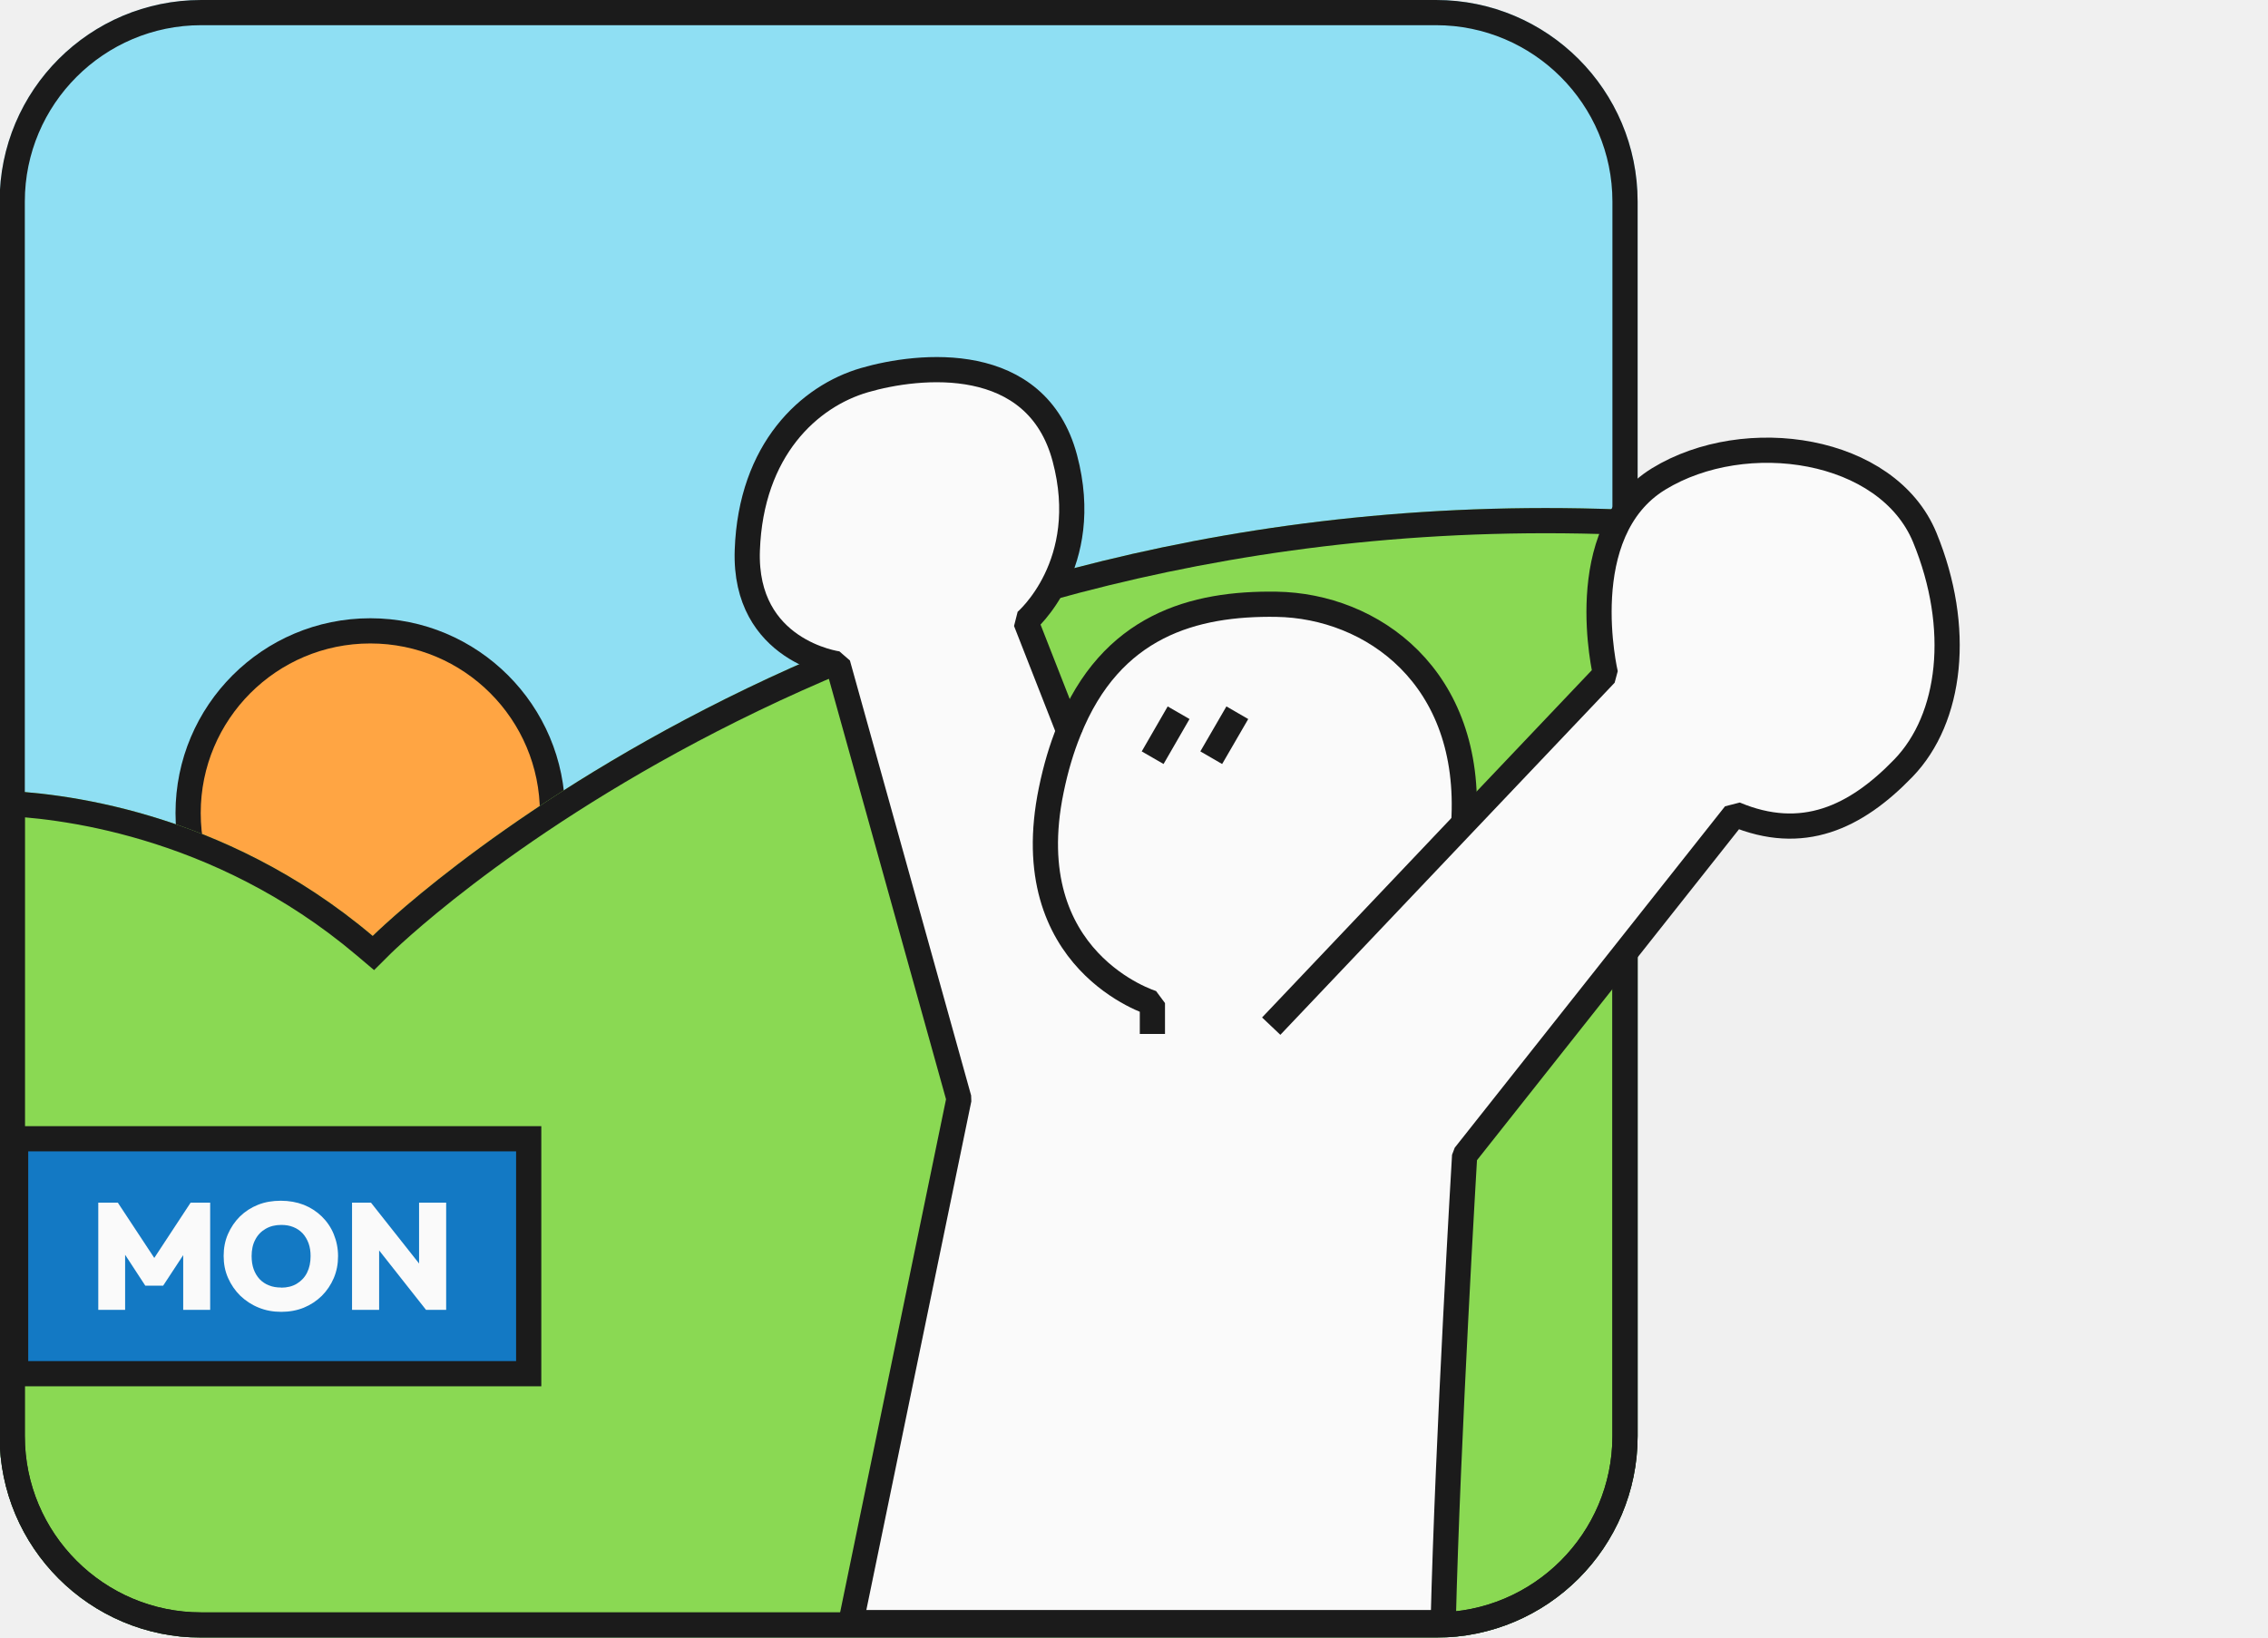
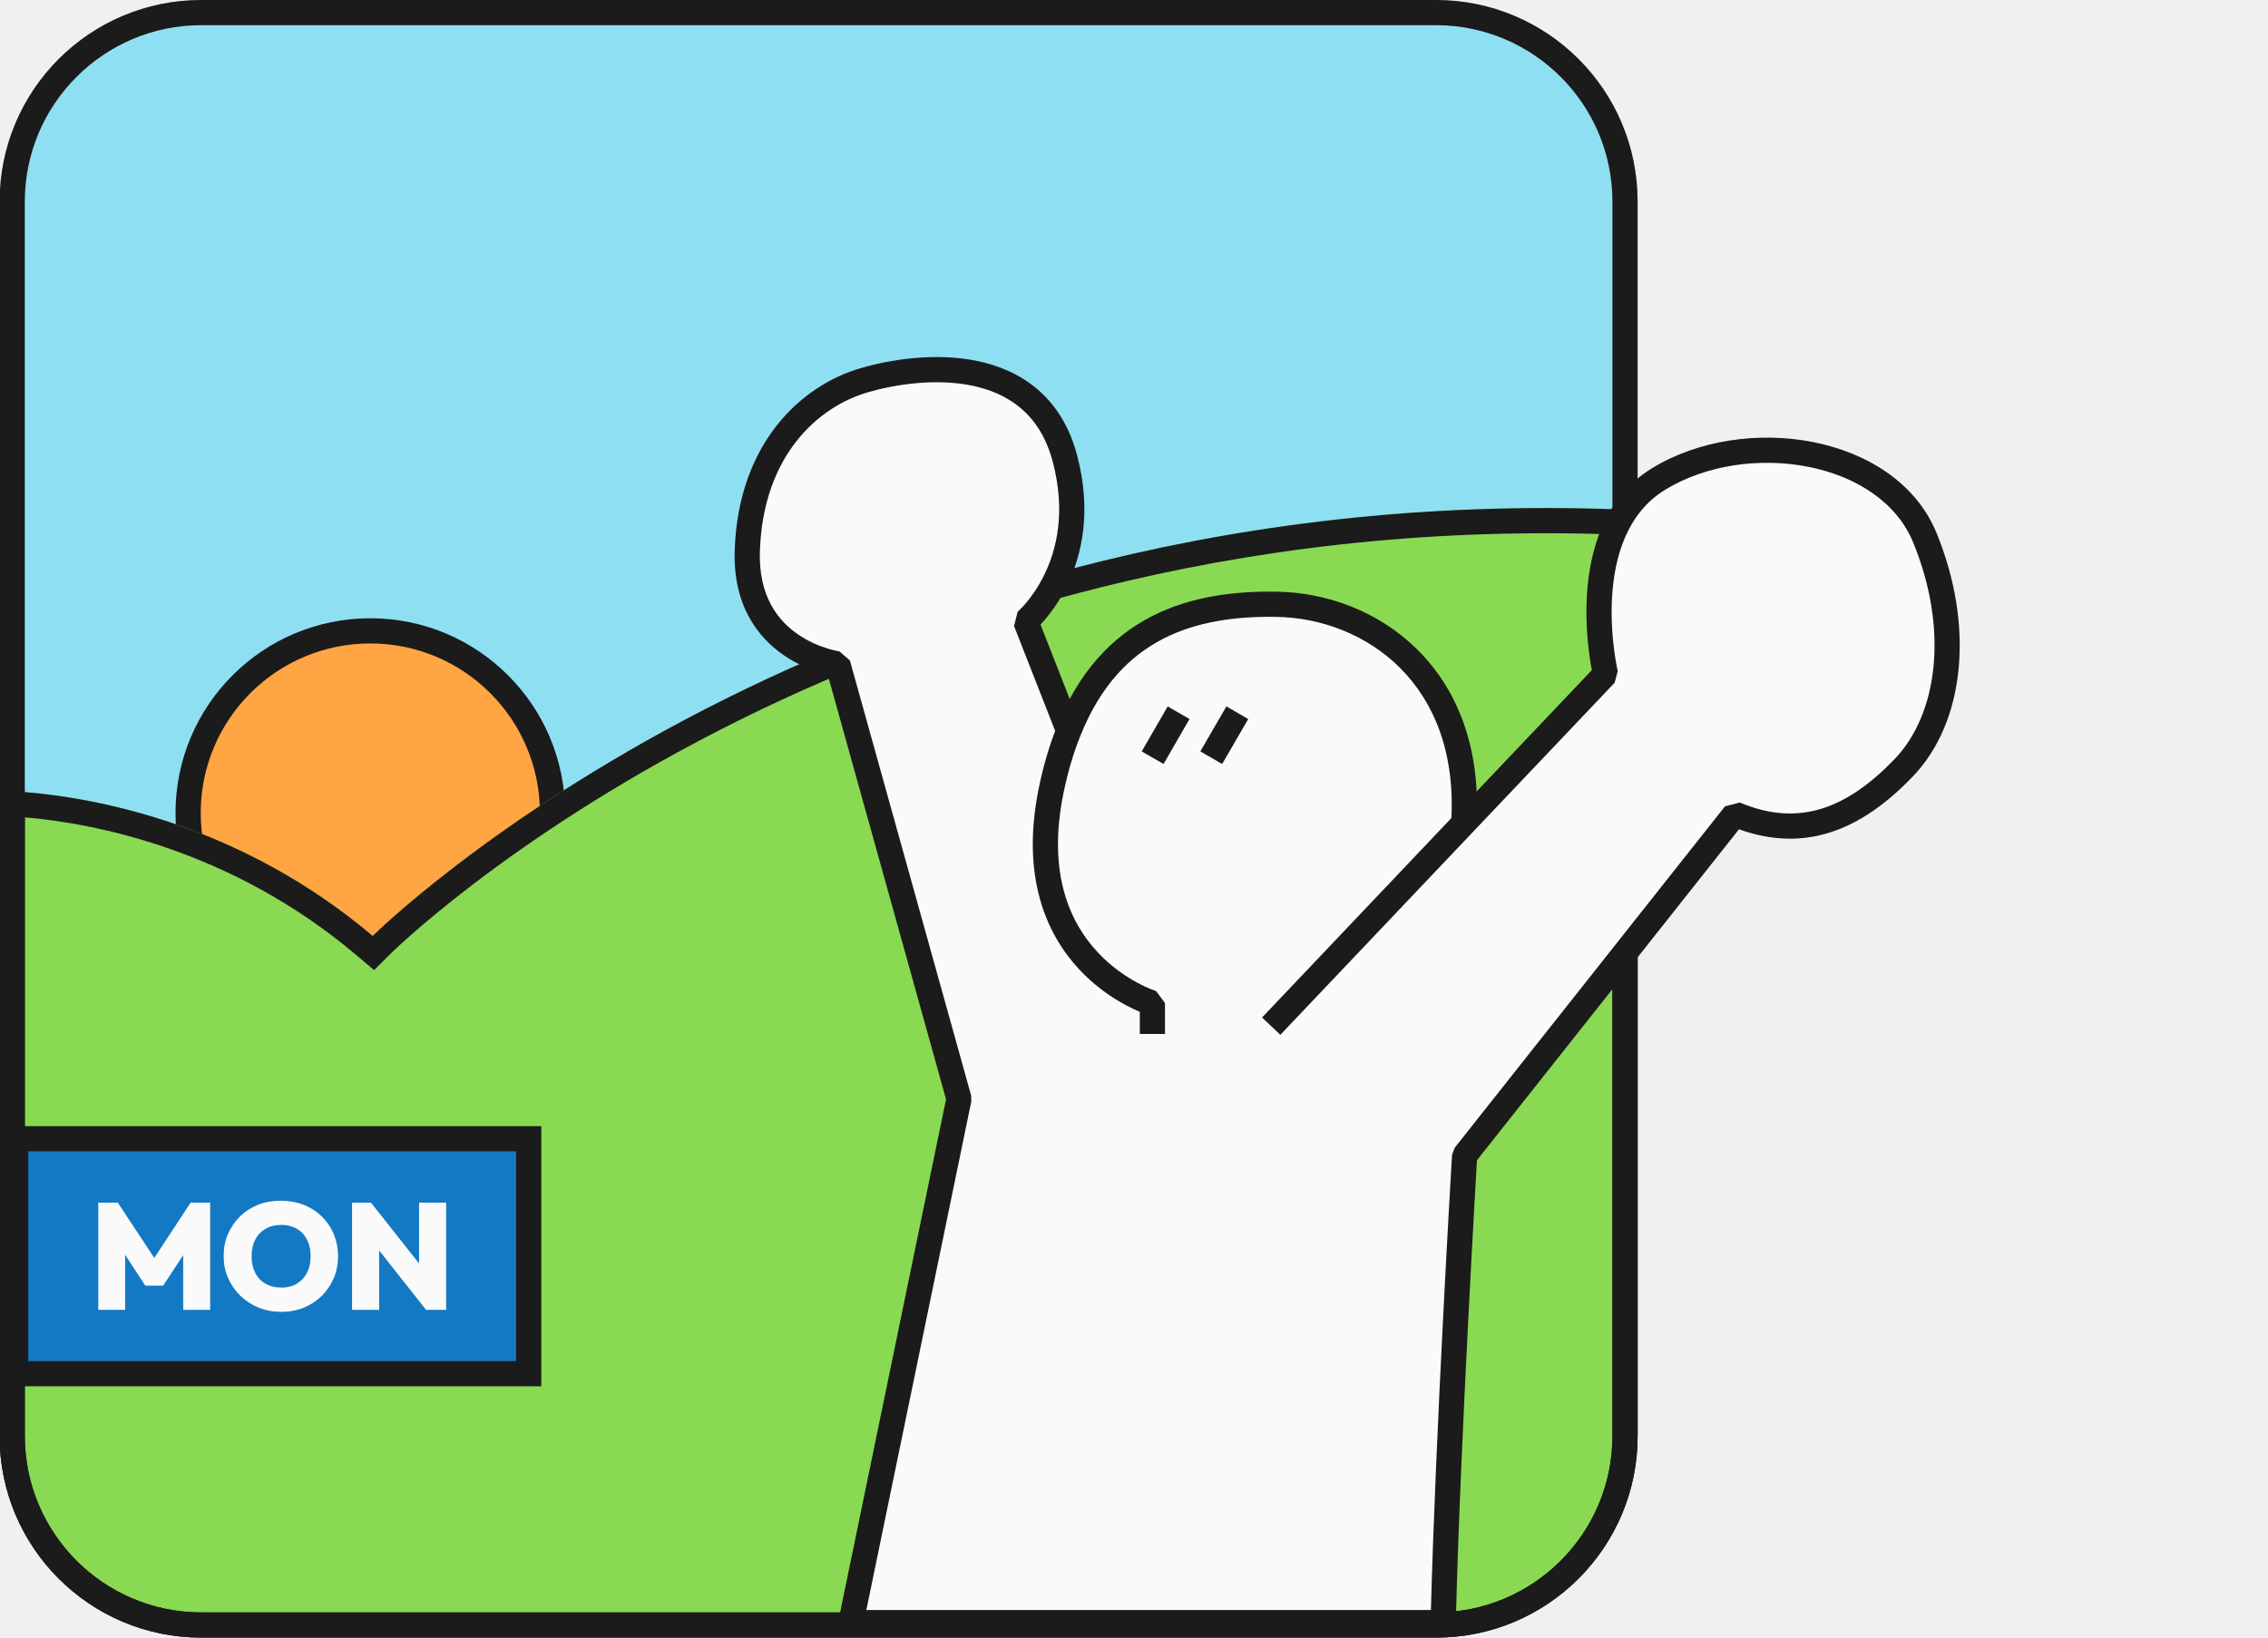
<svg xmlns="http://www.w3.org/2000/svg" width="180" height="130" viewBox="0 0 180 130" fill="none">
-   <g clip-path="url(#clip0_2324_13925)">
+   <g clip-path="url(#clip0_3204_230)">
    <path d="M113.97 0H15.97C7.133 0 -0.03 7.163 -0.03 16V114C-0.03 122.837 7.133 130 15.97 130H113.97C122.807 130 129.97 122.837 129.97 114V16C129.97 7.163 122.807 0 113.97 0Z" fill="#8FDFF3" />
-     <path d="M29.39 79C37.376 79 43.85 72.526 43.85 64.54C43.85 56.554 37.376 50.08 29.39 50.08C21.404 50.08 14.93 56.554 14.93 64.54C14.93 72.526 21.404 79 29.39 79Z" fill="#FFA543" stroke="#1B1B1B" stroke-width="2" stroke-miterlimit="10" />
-     <mask id="path-3-inside-1_2324_13925" fill="white">
-       <path fill-rule="evenodd" clip-rule="evenodd" d="M129.97 40.503C66.543 37.52 29.58 74.3 29.58 74.3C17.622 64.188 4.409 62.896 -0.03 62.762V114C-0.03 122.837 7.133 130 15.97 130H113.97C122.807 130 129.97 122.837 129.97 114V40.503Z" />
-     </mask>
+     <path d="M29.39 79C37.376 79 43.85 72.526 43.85 64.54C43.85 56.554 37.376 50.08 29.39 50.08C21.404 50.08 14.93 56.554 14.93 64.54C14.93 72.526 21.404 79 29.39 79Z" fill="#FFA543" />
+     <path fill-rule="evenodd" clip-rule="evenodd" d="M29.39 51.08C21.956 51.08 15.93 57.106 15.93 64.54C15.93 71.974 21.956 78 29.39 78C36.824 78 42.85 71.974 42.85 64.54C42.85 57.106 36.824 51.08 29.39 51.08ZM13.93 64.54C13.93 56.002 20.852 49.08 29.39 49.08C37.928 49.08 44.85 56.002 44.85 64.54C44.85 73.078 37.928 80 29.39 80C20.852 80 13.93 73.078 13.93 64.54Z" fill="#1B1B1B" />
    <path fill-rule="evenodd" clip-rule="evenodd" d="M129.97 40.503C66.543 37.52 29.58 74.3 29.58 74.3C17.622 64.188 4.409 62.896 -0.03 62.762V114C-0.03 122.837 7.133 130 15.97 130H113.97C122.807 130 129.97 122.837 129.97 114V40.503Z" fill="#8AD953" />
-     <path d="M29.58 74.3L28.289 75.827L29.69 77.012L30.991 75.718L29.58 74.3ZM129.97 40.503H131.97V38.594L130.064 38.505L129.97 40.503ZM-0.03 62.762L0.03 60.763L-2.03 60.7V62.762H-0.03ZM29.58 74.3C30.991 75.718 30.99 75.718 30.99 75.719C30.99 75.718 30.99 75.719 30.99 75.719C30.99 75.718 30.991 75.717 30.992 75.716C30.995 75.713 31 75.708 31.008 75.701C31.022 75.687 31.046 75.664 31.078 75.632C31.143 75.57 31.244 75.473 31.379 75.346C31.651 75.091 32.063 74.712 32.614 74.226C33.717 73.255 35.372 71.86 37.56 70.189C41.937 66.849 48.44 62.411 56.904 58.062C73.829 49.365 98.58 41.029 129.876 42.5L130.064 38.505C97.933 36.994 72.489 45.556 55.076 54.504C46.371 58.977 39.669 63.548 35.133 67.01C32.865 68.741 31.137 70.196 29.97 71.225C29.386 71.739 28.943 72.147 28.642 72.429C28.491 72.571 28.377 72.68 28.298 72.757C28.258 72.795 28.228 72.825 28.206 72.846C28.196 72.856 28.187 72.865 28.181 72.871C28.178 72.874 28.175 72.876 28.174 72.878C28.172 72.879 28.172 72.88 28.171 72.881C28.17 72.882 28.169 72.882 29.58 74.3ZM-0.09 64.761C4.131 64.888 16.82 66.129 28.289 75.827L30.871 72.773C18.424 62.247 4.688 60.903 0.03 60.763L-0.09 64.761ZM-2.03 62.762V114H1.97V62.762H-2.03ZM-2.03 114C-2.03 123.941 6.029 132 15.97 132V128C8.238 128 1.97 121.732 1.97 114H-2.03ZM15.97 132H113.97V128H15.97V132ZM113.97 132C123.911 132 131.97 123.941 131.97 114H127.97C127.97 121.732 121.702 128 113.97 128V132ZM131.97 114V40.503H127.97V114H131.97Z" fill="#1B1B1B" mask="url(#path-3-inside-1_2324_13925)" />
+     <path fill-rule="evenodd" clip-rule="evenodd" d="M29.69 77.012L28.289 75.827C18.314 67.393 7.418 65.355 1.97 64.884V114C1.97 121.732 8.238 128 15.97 128H113.97C121.702 128 127.97 121.732 127.97 114V42.423C97.574 41.369 73.484 49.542 56.904 58.062C48.44 62.411 41.937 66.849 37.56 70.19C35.372 71.86 33.717 73.255 32.614 74.226C32.063 74.712 31.651 75.091 31.379 75.346C31.244 75.473 31.143 75.57 31.078 75.632C31.046 75.664 31.022 75.687 31.008 75.701L30.992 75.716L30.991 75.718M29.58 74.3C19.082 65.422 7.617 63.343 1.97 62.877C1.185 62.812 0.512 62.778 -0.03 62.762V114C-0.03 122.837 7.133 130 15.97 130H113.97C122.807 130 129.97 122.837 129.97 114V40.503C66.543 37.52 29.58 74.3 29.58 74.3Z" fill="#1B1B1B" />
+     <path d="M113.97 2C121.69 2 127.97 8.28 127.97 16V114C127.97 121.72 121.69 128 113.97 128H15.97C8.25 128 1.97 121.72 1.97 114V16C1.97 8.28 8.25 2 15.97 2H113.97ZM113.97 0H15.97C7.13 0 -0.03 7.16 -0.03 16V114C-0.03 122.84 7.13 130 15.97 130H113.97C122.81 130 129.97 122.84 129.97 114V16C129.97 7.16 122.81 0 113.97 0Z" fill="#1B1B1B" />
+     <path d="M84.82 58.03C88.18 49.62 94.78 47.87 101.31 47.97C108.87 48.09 116.91 53.72 116.17 65.36L127.42 53.51C127.42 53.51 124.74 42.25 131.64 38.02C138.54 33.8 149.8 35.49 152.76 42.67C155.71 49.85 154.87 57.03 151.07 60.97C147.27 64.91 143.04 66.88 137.69 64.63L116.24 91.73C116.24 91.73 114.9 114.16 114.54 128.81H67.53L76.11 87.23L66.49 52.7C66.49 52.7 59.03 51.72 59.31 43.69C59.59 35.67 64.24 31.45 68.6 30.18C72.96 28.91 82.26 27.93 84.51 36.37C86.76 44.82 81.41 49.33 81.41 49.33L84.82 58.03Z" fill="#FAFAFA" />
+     <path fill-rule="evenodd" clip-rule="evenodd" d="M77.144 30.613C74.214 30.008 70.977 30.529 68.88 31.14C64.926 32.292 60.574 36.145 60.309 43.725C60.183 47.357 61.777 49.301 63.359 50.38C64.171 50.935 64.999 51.27 65.627 51.467C65.94 51.565 66.198 51.627 66.374 51.663C66.462 51.682 66.529 51.694 66.571 51.701C66.593 51.704 66.608 51.707 66.616 51.708L66.621 51.709C66.621 51.709 66.621 51.708 66.621 51.709L67.453 52.432L77.073 86.962L77.089 87.432L68.509 129.012L66.551 128.608L75.082 87.265L65.691 53.559C65.502 53.514 65.279 53.454 65.03 53.376C64.269 53.138 63.249 52.727 62.231 52.032C60.153 50.614 58.157 48.053 58.31 43.655C58.606 35.195 63.554 30.608 68.32 29.22C70.583 28.561 74.176 27.957 77.549 28.654C79.248 29.006 80.924 29.694 82.338 30.904C83.76 32.12 84.866 33.822 85.476 36.112C86.67 40.595 85.852 44.08 84.704 46.454C84.133 47.634 83.486 48.53 82.976 49.137C82.833 49.307 82.7 49.456 82.582 49.581L85.753 57.671L85.903 58.061L84.037 58.779L83.889 58.395L83.887 58.389L80.479 49.695L80.765 48.567C80.765 48.566 80.765 48.566 80.765 48.567L80.764 48.567L80.767 48.564C80.772 48.559 80.783 48.55 80.797 48.537C80.826 48.511 80.873 48.467 80.933 48.407C81.055 48.288 81.234 48.101 81.445 47.85C81.868 47.347 82.418 46.588 82.903 45.583C83.868 43.59 84.6 40.595 83.544 36.627C83.029 34.698 82.129 33.357 81.038 32.423C79.939 31.483 78.596 30.913 77.144 30.613Z" fill="#1B1B1B" />
+     <path fill-rule="evenodd" clip-rule="evenodd" d="M143.485 37.051C139.65 36.3 135.371 36.91 132.163 38.873C129.136 40.728 128.127 44.176 127.941 47.409C127.849 49.002 127.963 50.477 128.101 51.558C128.17 52.096 128.244 52.533 128.301 52.832C128.329 52.982 128.353 53.096 128.369 53.172C128.377 53.21 128.384 53.239 128.388 53.257L128.392 53.276L128.393 53.279C128.393 53.279 128.393 53.279 128.393 53.279L128.145 54.199L116.895 66.048L101.615 82.148L100.165 80.772L115.445 64.672L126.335 53.2C126.272 52.867 126.191 52.392 126.117 51.811C125.968 50.648 125.843 49.044 125.944 47.294C126.143 43.839 127.244 39.542 131.117 37.167L131.118 37.167C134.809 34.91 139.61 34.255 143.87 35.089C148.123 35.922 152.035 38.288 153.684 42.289L153.685 42.29C156.728 49.696 155.958 57.343 151.79 61.664C149.827 63.699 147.684 65.301 145.266 66.074C143.023 66.791 140.617 66.771 138.015 65.831L117.22 92.104C117.21 92.268 117.197 92.496 117.18 92.781C117.143 93.422 117.089 94.355 117.023 95.52C116.892 97.85 116.714 101.11 116.524 104.827C116.144 112.264 115.719 121.523 115.54 128.835L114.54 129.81H67.53V127.81H113.565C113.758 120.637 114.163 111.84 114.526 104.725C114.716 101.004 114.895 97.74 115.027 95.407C115.092 94.241 115.146 93.307 115.183 92.664C115.202 92.343 115.217 92.095 115.227 91.927L115.242 91.671C115.242 91.671 115.242 91.67 116.24 91.73L115.242 91.67L115.456 91.109L136.906 64.009L138.078 63.708C140.551 64.749 142.701 64.794 144.657 64.169C146.641 63.534 148.513 62.181 150.35 60.276C153.782 56.717 154.692 50.004 151.835 43.05C150.524 39.871 147.326 37.803 143.485 37.051Z" fill="#1B1B1B" />
+     <path fill-rule="evenodd" clip-rule="evenodd" d="M90.614 59.65L92.674 56.08L94.406 57.08L92.346 60.65L90.614 59.65Z" fill="#1B1B1B" />
+     <path fill-rule="evenodd" clip-rule="evenodd" d="M95.265 59.648L97.335 56.078L99.065 57.082L96.995 60.652L95.265 59.648Z" fill="#1B1B1B" />
+     <path fill-rule="evenodd" clip-rule="evenodd" d="M92.332 50.699C89.677 52.057 87.346 54.403 85.749 58.401L85.747 58.406L85.747 58.406C85.212 59.724 84.759 61.224 84.41 62.931L84.409 62.931C83.074 69.426 84.991 73.321 87.126 75.605C88.212 76.767 89.383 77.541 90.284 78.023C90.733 78.264 91.111 78.43 91.371 78.534C91.502 78.586 91.602 78.623 91.668 78.645C91.687 78.652 91.703 78.657 91.715 78.662C91.724 78.665 91.732 78.667 91.738 78.669L91.75 78.673L91.751 78.673C91.751 78.673 91.751 78.673 91.751 78.674L92.46 79.63V82.08H90.46V80.322C90.159 80.196 89.776 80.02 89.339 79.786C88.297 79.228 86.935 78.33 85.664 76.97C83.084 74.209 80.986 69.654 82.45 62.529C82.821 60.717 83.307 59.098 83.892 57.657C85.655 53.246 88.303 50.513 91.421 48.919C94.511 47.338 97.978 46.919 101.325 46.97L101.326 46.97C105.338 47.034 109.496 48.558 112.561 51.64C115.641 54.735 117.549 59.333 117.17 65.398C117.168 65.46 117.164 65.512 117.162 65.536C117.159 65.577 117.16 65.577 117.16 65.57H115.16C115.16 65.493 115.165 65.423 115.168 65.394C115.17 65.365 115.17 65.357 115.17 65.357C115.17 65.357 115.17 65.358 115.17 65.36L115.172 65.297C115.526 59.734 113.785 55.705 111.144 53.05C108.484 50.377 104.842 49.026 101.295 48.97M92.332 50.699C95.014 49.327 98.111 48.921 101.294 48.97L92.332 50.699Z" fill="#1B1B1B" />
    <path d="M41.97 90.4H1.24V109.05H41.97V90.4Z" fill="#1379C4" />
    <path d="M40.96 91.4V108.05H2.24V91.4H40.96ZM42.96 89.4H0.24V110.05H42.96V89.4Z" fill="#1B1B1B" />
-     <path d="M113.97 2C121.69 2 127.97 8.28 127.97 16V114C127.97 121.72 121.69 128 113.97 128H15.97C8.25 128 1.97 121.72 1.97 114V16C1.97 8.28 8.25 2 15.97 2H113.97ZM113.97 0H15.97C7.13 0 -0.03 7.16 -0.03 16V114C-0.03 122.84 7.13 130 15.97 130H113.97C122.81 130 129.97 122.84 129.97 114V16C129.97 7.16 122.81 0 113.97 0Z" fill="#1B1B1B" />
-     <path d="M84.82 58.03C88.18 49.62 94.78 47.87 101.31 47.97C108.87 48.09 116.91 53.72 116.17 65.36L127.42 53.51C127.42 53.51 124.74 42.25 131.64 38.02C138.54 33.8 149.8 35.49 152.76 42.67C155.71 49.85 154.87 57.03 151.07 60.97C147.27 64.91 143.04 66.88 137.69 64.63L116.24 91.73C116.24 91.73 114.9 114.16 114.54 128.81H67.53L76.11 87.23L66.49 52.7C66.49 52.7 59.03 51.72 59.31 43.69C59.59 35.67 64.24 31.45 68.6 30.18C72.96 28.91 82.26 27.93 84.51 36.37C86.76 44.82 81.41 49.33 81.41 49.33L84.82 58.03Z" fill="#FAFAFA" />
-     <path d="M67.53 128.81L76.11 87.23L66.49 52.7C66.49 52.7 59.03 51.72 59.31 43.69C59.59 35.67 64.24 31.45 68.6 30.18C72.96 28.91 82.26 27.93 84.51 36.37C86.76 44.82 81.41 49.33 81.41 49.33L84.82 58.03L84.97 58.42" stroke="#1B1B1B" stroke-width="2" stroke-linejoin="bevel" />
-     <path d="M100.89 81.46L116.17 65.36L127.42 53.51C127.42 53.51 124.74 42.25 131.64 38.02C138.54 33.8 149.8 35.49 152.76 42.67C155.71 49.85 154.87 57.03 151.07 60.97C147.27 64.91 143.04 66.88 137.69 64.63L116.24 91.73C116.24 91.73 114.9 114.16 114.54 128.81H67.53" stroke="#1B1B1B" stroke-width="2" stroke-linejoin="bevel" />
-     <path d="M93.54 56.58L91.48 60.15" stroke="#1B1B1B" stroke-width="2" stroke-linejoin="bevel" />
-     <path d="M98.2 56.58L96.13 60.15" stroke="#1B1B1B" stroke-width="2" stroke-linejoin="bevel" />
-     <path d="M91.46 82.08V79.63C91.46 79.63 80.63 76.35 83.43 62.73C83.79 60.97 84.26 59.41 84.82 58.03C88.18 49.62 94.78 47.87 101.31 47.97C108.87 48.09 116.91 53.72 116.17 65.36C116.17 65.43 116.16 65.5 116.16 65.57" stroke="#1B1B1B" stroke-width="2" stroke-linejoin="bevel" />
    <path d="M7.8 103.98V95.47H9.35L12.6 100.4H11.89L15.13 95.47H16.68V103.98H14.54V99.04L14.88 99.12L12.95 102.06H11.53L9.61 99.12L9.93 99.04V103.98H7.79H7.8Z" fill="#FAFAFA" />
    <path d="M22.33 104.14C21.67 104.14 21.07 104.03 20.52 103.8C19.97 103.58 19.49 103.26 19.07 102.86C18.66 102.46 18.34 101.99 18.1 101.45C17.86 100.91 17.75 100.33 17.75 99.7C17.75 99.07 17.86 98.5 18.09 97.97C18.32 97.44 18.64 96.97 19.04 96.57C19.45 96.17 19.93 95.86 20.48 95.64C21.03 95.42 21.64 95.32 22.29 95.32C22.94 95.32 23.55 95.43 24.1 95.64C24.65 95.86 25.13 96.17 25.54 96.57C25.95 96.97 26.27 97.44 26.49 97.98C26.71 98.52 26.83 99.1 26.83 99.72C26.83 100.34 26.72 100.92 26.49 101.46C26.26 102 25.94 102.47 25.54 102.87C25.13 103.27 24.65 103.59 24.11 103.81C23.57 104.03 22.96 104.14 22.32 104.14H22.33ZM22.31 102.22C22.78 102.22 23.2 102.12 23.55 101.91C23.9 101.7 24.18 101.41 24.37 101.03C24.56 100.65 24.65 100.21 24.65 99.71C24.65 99.34 24.6 99.01 24.49 98.7C24.38 98.4 24.22 98.13 24.02 97.91C23.81 97.69 23.56 97.52 23.28 97.41C22.99 97.29 22.67 97.24 22.32 97.24C21.85 97.24 21.44 97.34 21.08 97.55C20.73 97.75 20.45 98.04 20.26 98.41C20.06 98.78 19.97 99.22 19.97 99.71C19.97 100.09 20.02 100.44 20.13 100.75C20.24 101.06 20.4 101.32 20.6 101.54C20.81 101.76 21.06 101.93 21.35 102.04C21.64 102.16 21.96 102.21 22.32 102.21L22.31 102.22Z" fill="#FAFAFA" />
    <path d="M27.94 103.98V95.47H29.44L30.09 97.22V103.98H27.94ZM33.81 103.98L28.84 97.68L29.44 95.47L34.42 101.77L33.81 103.98ZM33.81 103.98L33.26 102.19V95.47H35.41V103.98H33.81Z" fill="#FAFAFA" />
  </g>
  <defs>
-     <clipPath id="clip0_2324_13925">
+     <clipPath id="clip0_3204_230">
      <rect width="180" height="130" fill="white" />
    </clipPath>
  </defs>
</svg>
